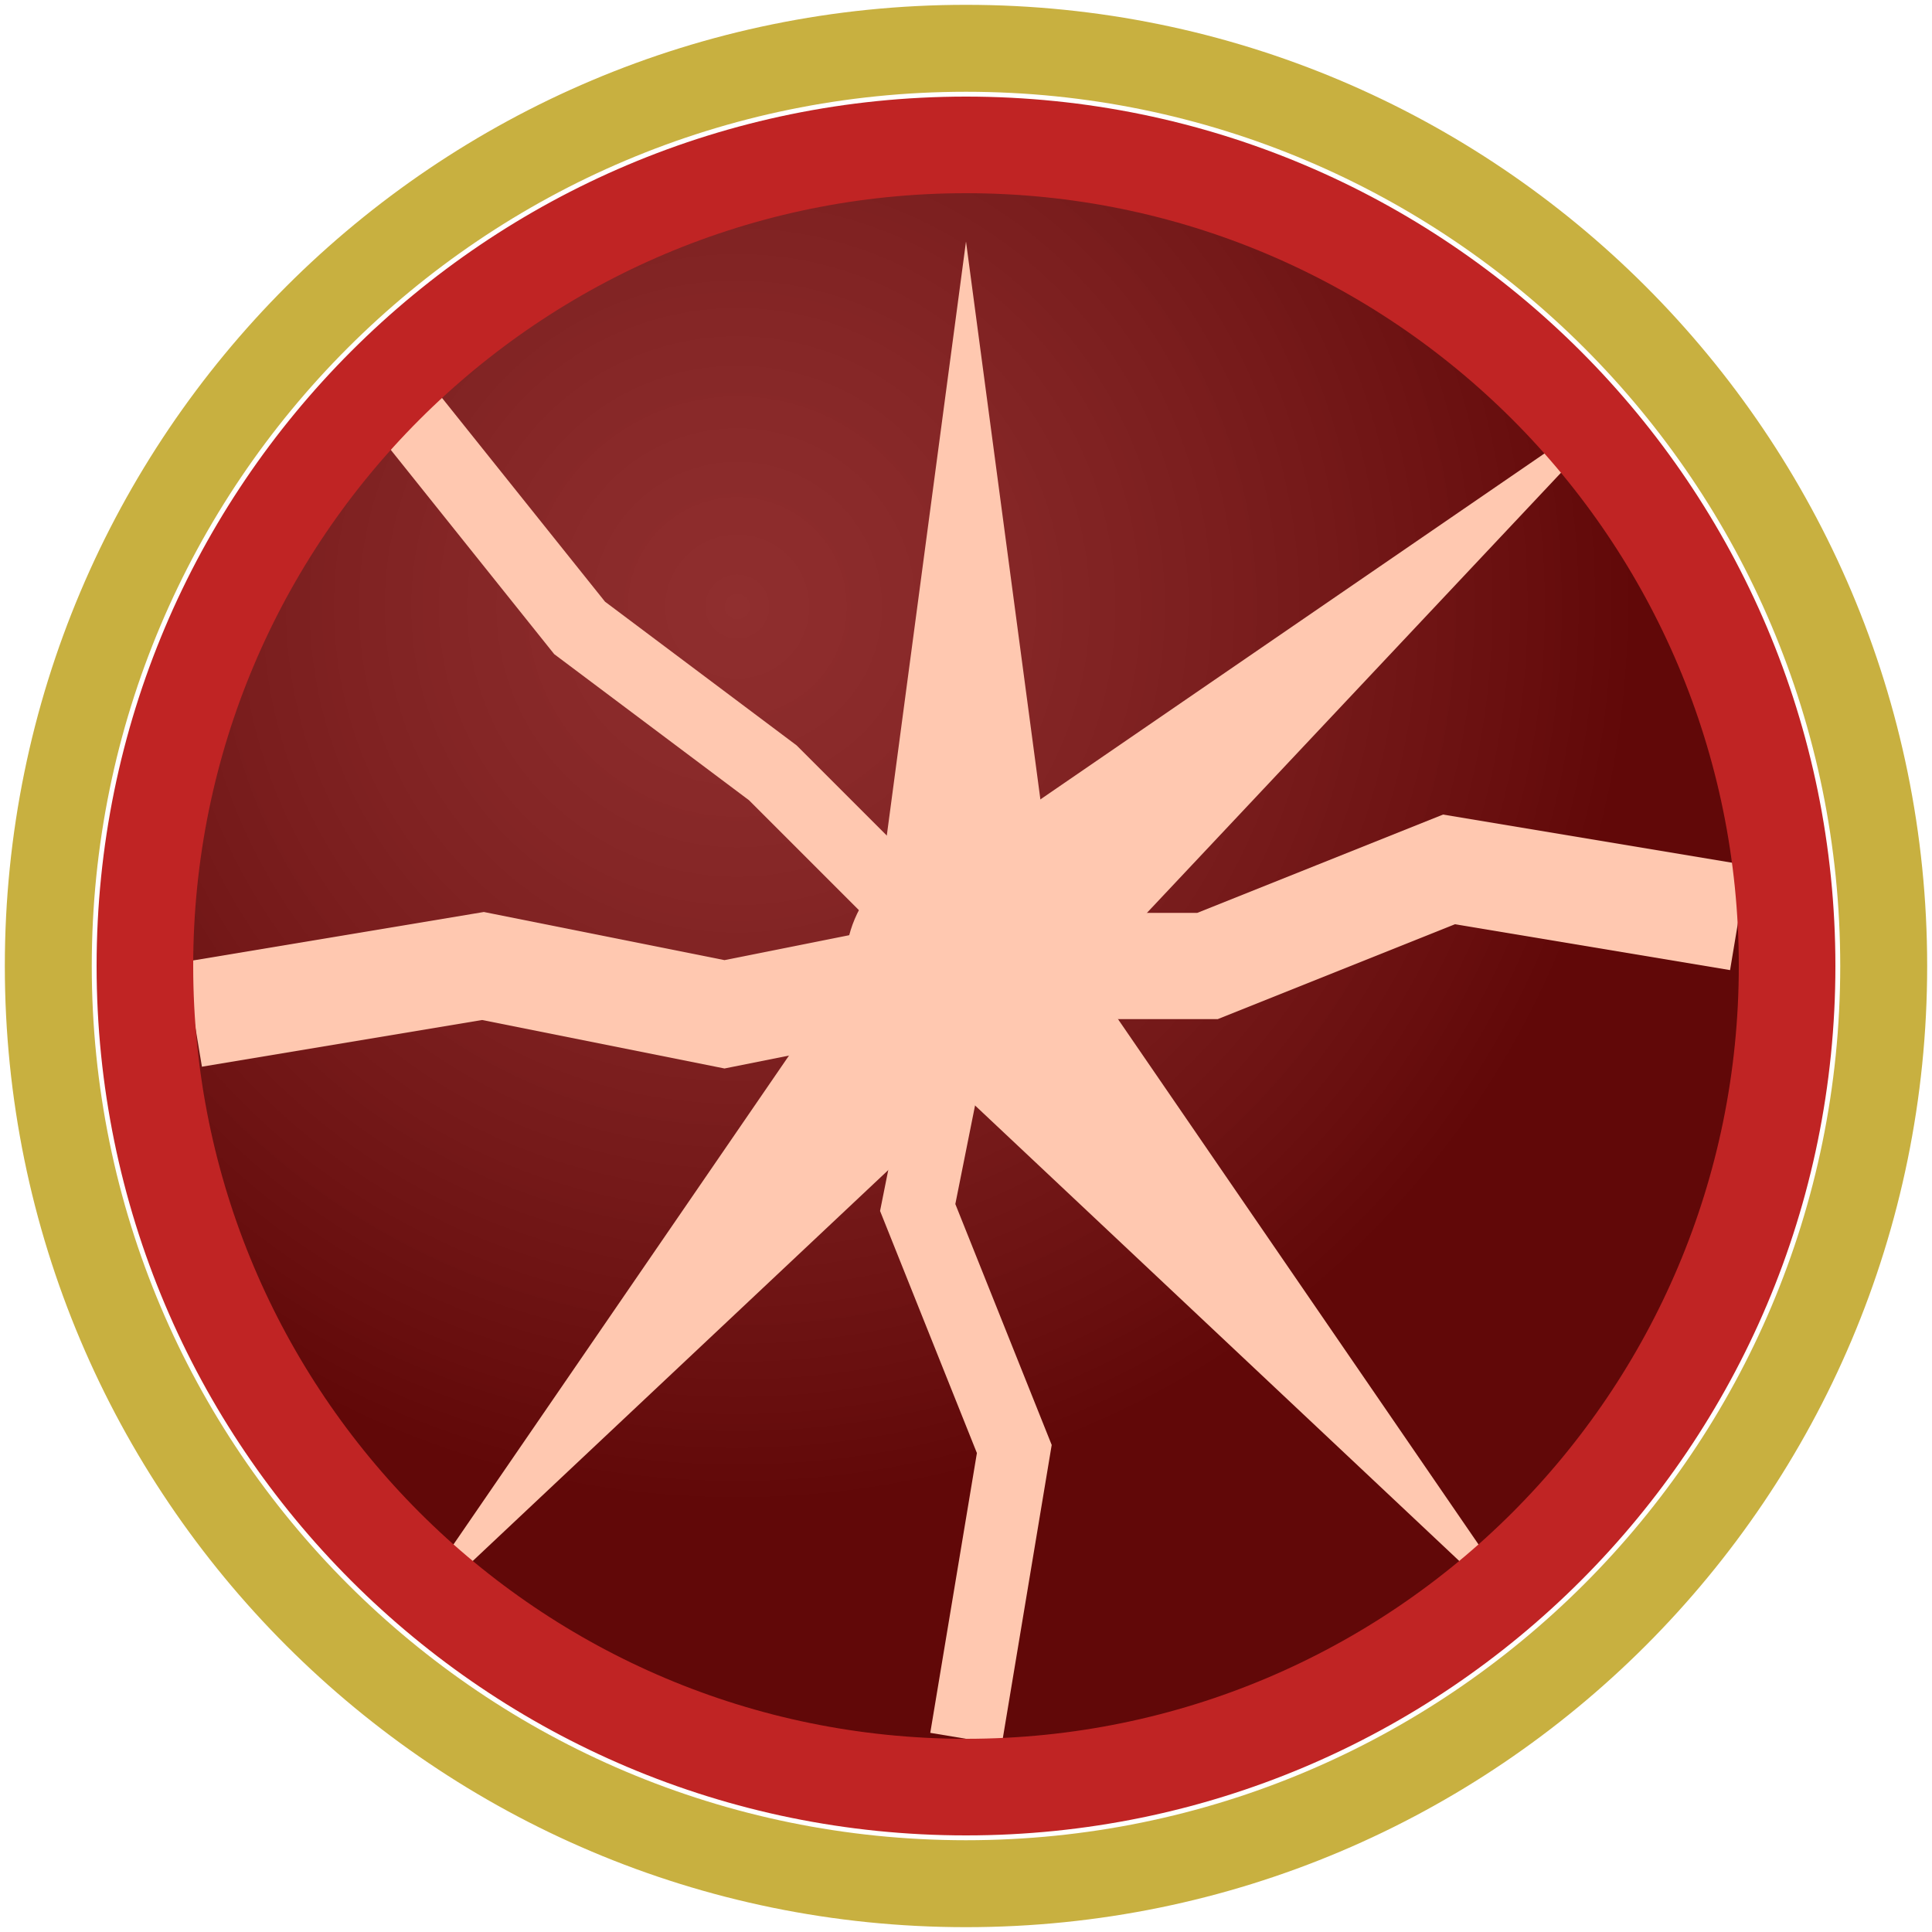
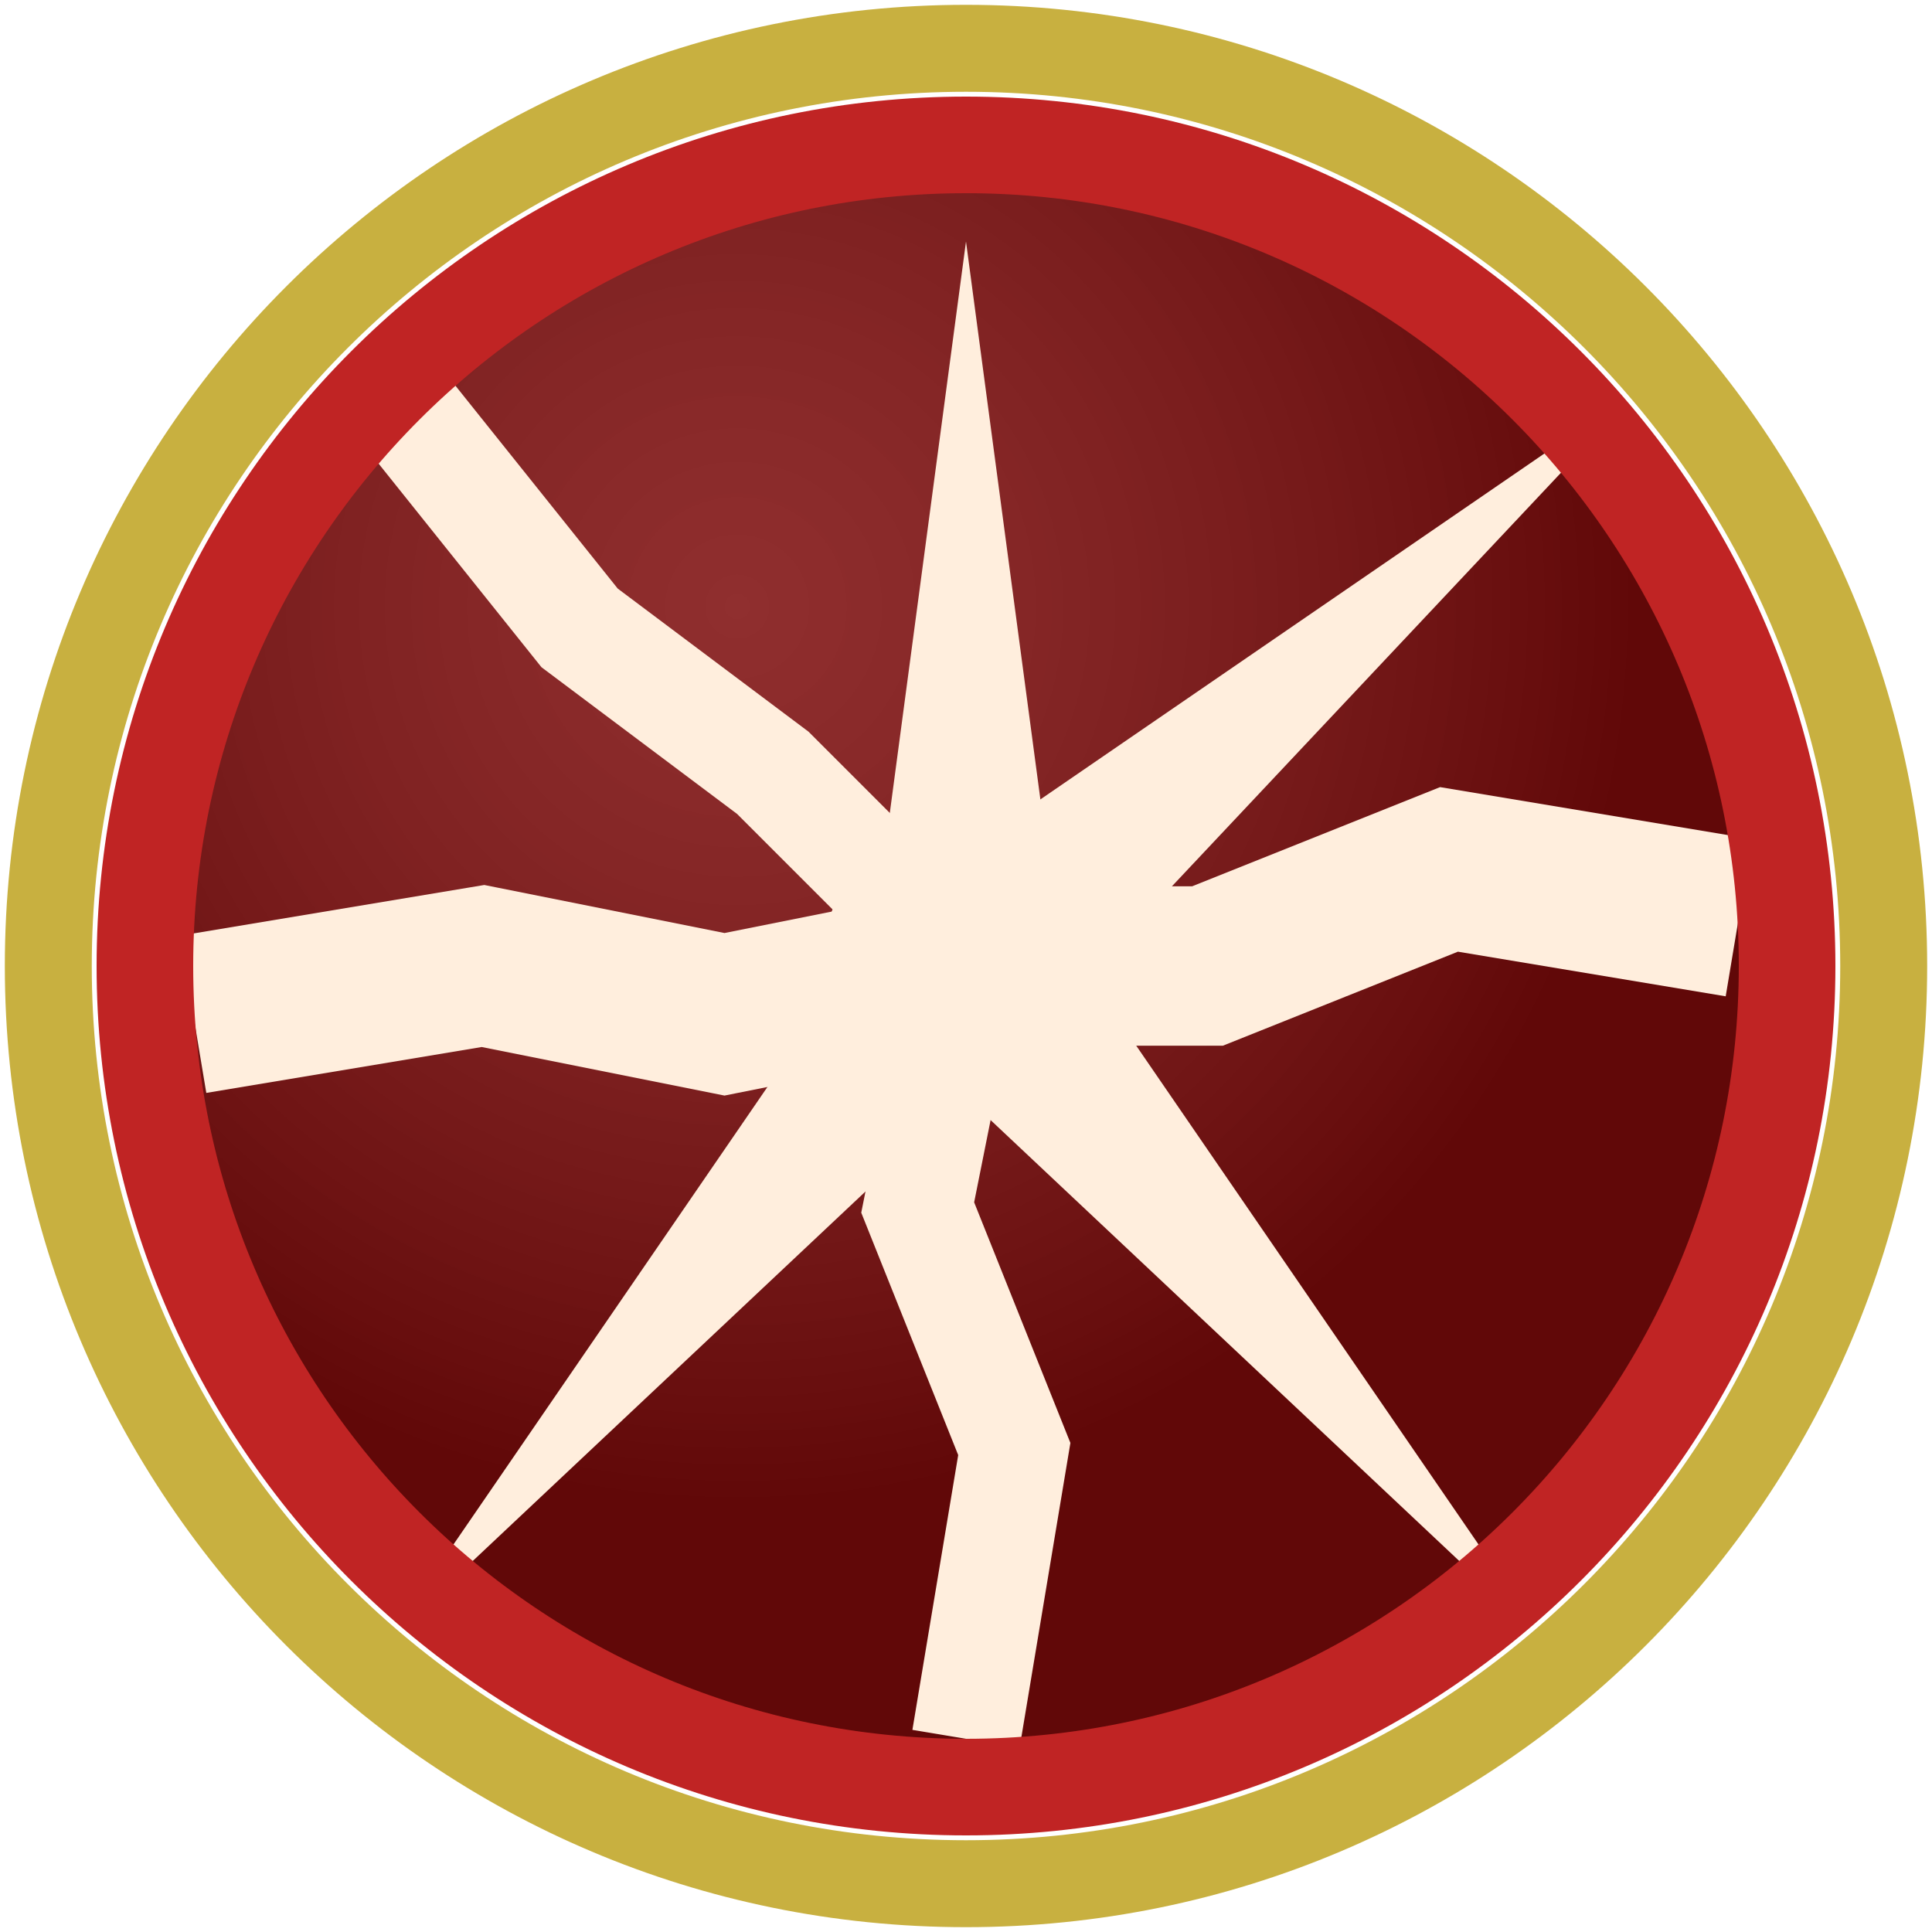
<svg xmlns="http://www.w3.org/2000/svg" viewBox="0 0 40 40">
  <defs>
    <clipPath id="clip">
      <circle cx="20" cy="20" r="16.5" />
    </clipPath>
    <radialGradient id="shine" cx="36%" cy="28%" r="55%">
      <stop offset="0%" stop-color="#ffffff" stop-opacity="0.15" />
      <stop offset="100%" stop-color="#000000" stop-opacity="0.22" />
    </radialGradient>
  </defs>
  <circle cx="20" cy="20" r="17" fill="#7C0A0A" />
  <circle cx="20" cy="20" r="17" fill="url(#shine)" />
  <g clip-path="url(#clip)">
-     <path d="M22,20 L18,20 L20,5 Z" fill="#FFC8B0" stroke="none" />
-     <path d="M21.3,21.5 L18.7,18.5 L34,8 Z" fill="#FFC8B0" stroke="none" />
-     <path d="M18.5,21.3 L21.5,18.7 L32,34 Z" fill="#FFC8B0" stroke="none" />
-     <path d="M18.5,18.7 L21.5,21.3 L8,34 Z" fill="#FFC8B0" stroke="none" />
-     <path d="M20,20 L25,20 L30,18 L36,19" fill="none" stroke="#FFC8B0" stroke-width="2.2" stroke-linecap="butt" stroke-linejoin="miter" />
-     <path d="M20,20 L19,25 L21,30 L20,36" fill="none" stroke="#FFC8B0" stroke-width="1.5" stroke-linecap="butt" stroke-linejoin="miter" />
-     <path d="M20,20 L15,21 L10,20 L4,21" fill="none" stroke="#FFC8B0" stroke-width="2.2" stroke-linecap="butt" stroke-linejoin="miter" />
-     <path d="M20,20 L16,16 L12,13 L8,8" fill="none" stroke="#FFC8B0" stroke-width="1.5" stroke-linecap="butt" stroke-linejoin="miter" />
-     <circle cx="20" cy="20" r="2.5" fill="#FFC8B0" stroke="none" />
+     <path d="M22,20 L18,20 L20,5 Z" fill="#FFEEDD" stroke="none" />
+     <path d="M21.3,21.5 L18.7,18.5 L34,8 Z" fill="#FFEEDD" stroke="none" />
+     <path d="M18.5,21.3 L21.5,18.7 L32,34 Z" fill="#FFEEDD" stroke="none" />
+     <path d="M18.5,18.7 L21.5,21.3 L8,34 Z" fill="#FFEEDD" stroke="none" />
+     <path d="M20,20 L25,20 L30,18 L36,19" fill="none" stroke="#FFEEDD" stroke-width="3.3" stroke-linecap="butt" stroke-linejoin="miter" />
+     <path d="M20,20 L19,25 L21,30 L20,36" fill="none" stroke="#FFEEDD" stroke-width="2.25" stroke-linecap="butt" stroke-linejoin="miter" />
+     <path d="M20,20 L15,21 L10,20 L4,21" fill="none" stroke="#FFEEDD" stroke-width="3.3" stroke-linecap="butt" stroke-linejoin="miter" />
+     <path d="M20,20 L16,16 L12,13 L8,8" fill="none" stroke="#FFEEDD" stroke-width="2.25" stroke-linecap="butt" stroke-linejoin="miter" />
+     <circle cx="20" cy="20" r="3" fill="#FFEEDD" stroke="none" />
  </g>
  <circle cx="20" cy="20" r="17" fill="none" stroke="#C02424" stroke-width="2" />
  <circle cx="20" cy="20" r="19" fill="none" stroke="#C8B040" stroke-width="1.8" />
</svg>
